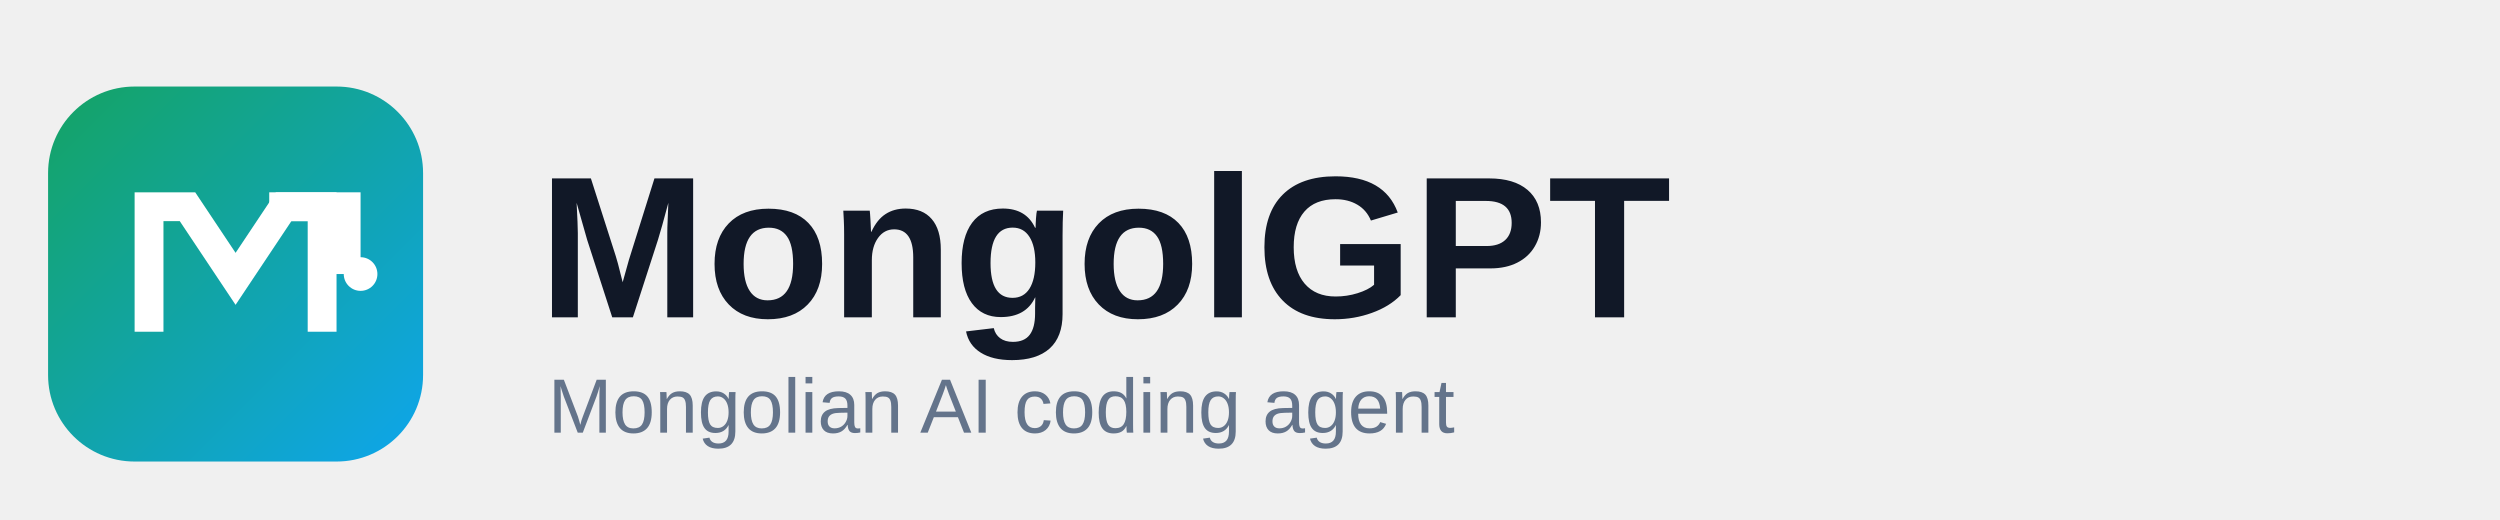
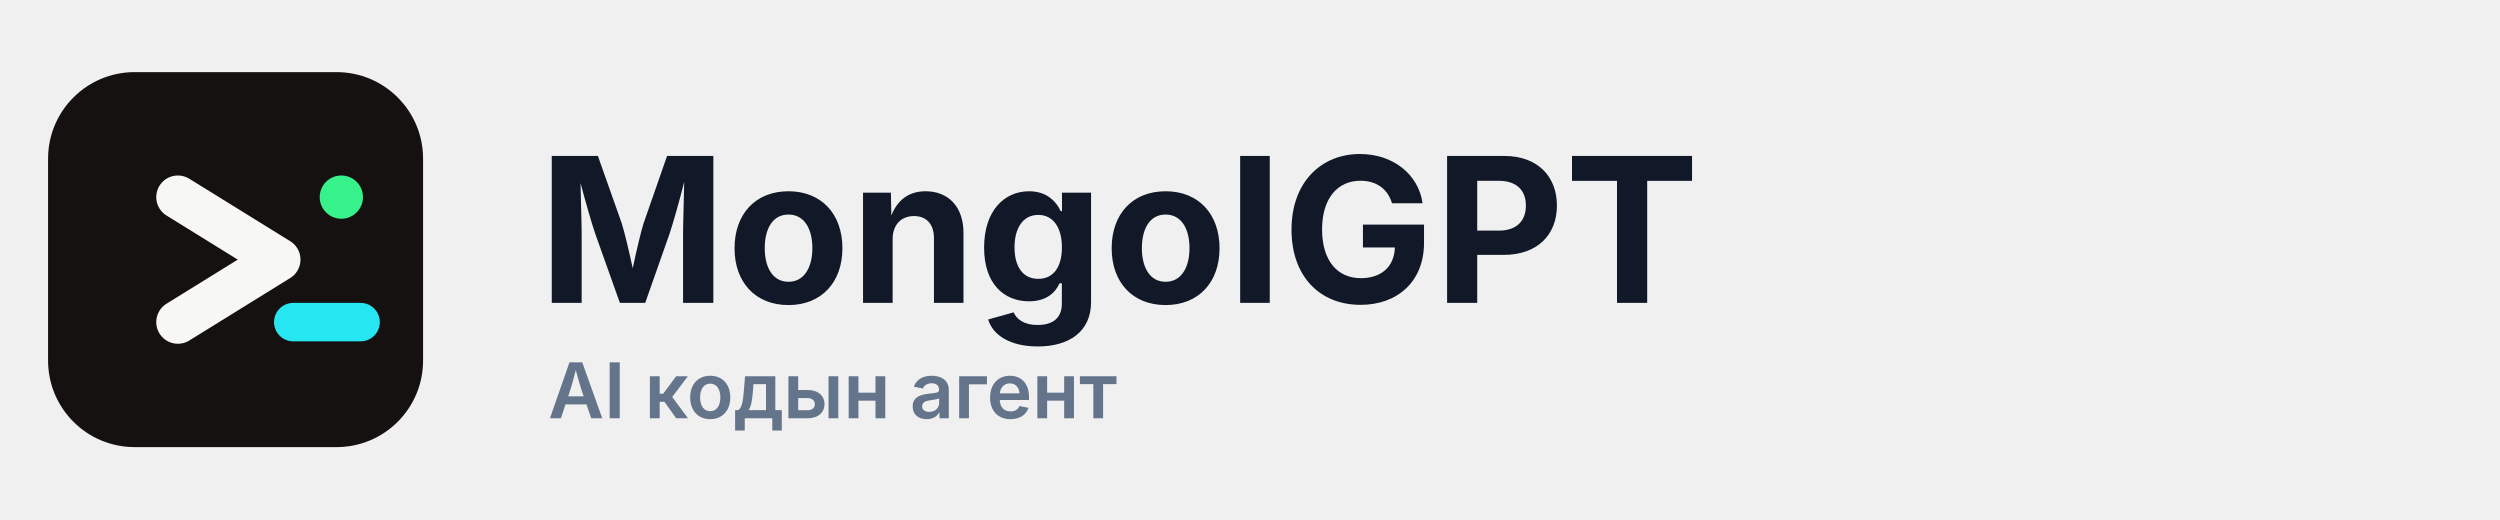
<svg xmlns="http://www.w3.org/2000/svg" width="520" height="108" viewBox="0 0 520 108" fill="none">
-   <defs>
-     <linearGradient id="g" x1="0" y1="0" x2="90" y2="90" gradientUnits="userSpaceOnUse">
-       <stop stop-color="#16A34A" />
-       <stop offset="1" stop-color="#0EA5E9" />
-     </linearGradient>
-   </defs>
-   <rect x="10" y="18" width="78" height="78" rx="18" fill="url(#g)" />
-   <path d="M31 66V43H39L49 58L59 43H67V66" stroke="white" stroke-width="6" stroke-linecap="square" stroke-linejoin="miter" />
-   <path d="M59 43H72V54" stroke="white" stroke-width="6" stroke-linecap="square" />
-   <circle cx="75" cy="57" r="3.5" fill="white" />
-   <text x="112" y="66" fill="#111827" font-family="Segoe UI, Arial, sans-serif" font-size="42" font-weight="700" letter-spacing="0">MongolGPT</text>
-   <text x="114" y="90" fill="#64748B" font-family="Segoe UI, Arial, sans-serif" font-size="16" font-weight="500" letter-spacing="0">Mongolian AI coding agent</text>
+   <rect x="10" y="15" width="78" height="78" rx="18" fill="#151111" />
+   <path d="M37 44L58 57L37 70" stroke="#F7F7F3" stroke-width="9" stroke-linecap="round" stroke-linejoin="round" transform="translate(0 -3)" />
+   <path d="M61 70H75" stroke="#26E6F2" stroke-width="8" stroke-linecap="round" transform="translate(0 -3)" />
+   <circle cx="71" cy="41" r="4.5" fill="#37F28B" />
+   <text x="112" y="63" fill="#111827" font-family="Inter, Segoe UI, Arial, sans-serif" font-size="42" font-weight="750" letter-spacing="0">MongolGPT</text>
+   <text x="114" y="87" fill="#64748B" font-family="Inter, Segoe UI, Arial, sans-serif" font-size="16" font-weight="600" letter-spacing="0">AI кодын агент</text>
</svg>
